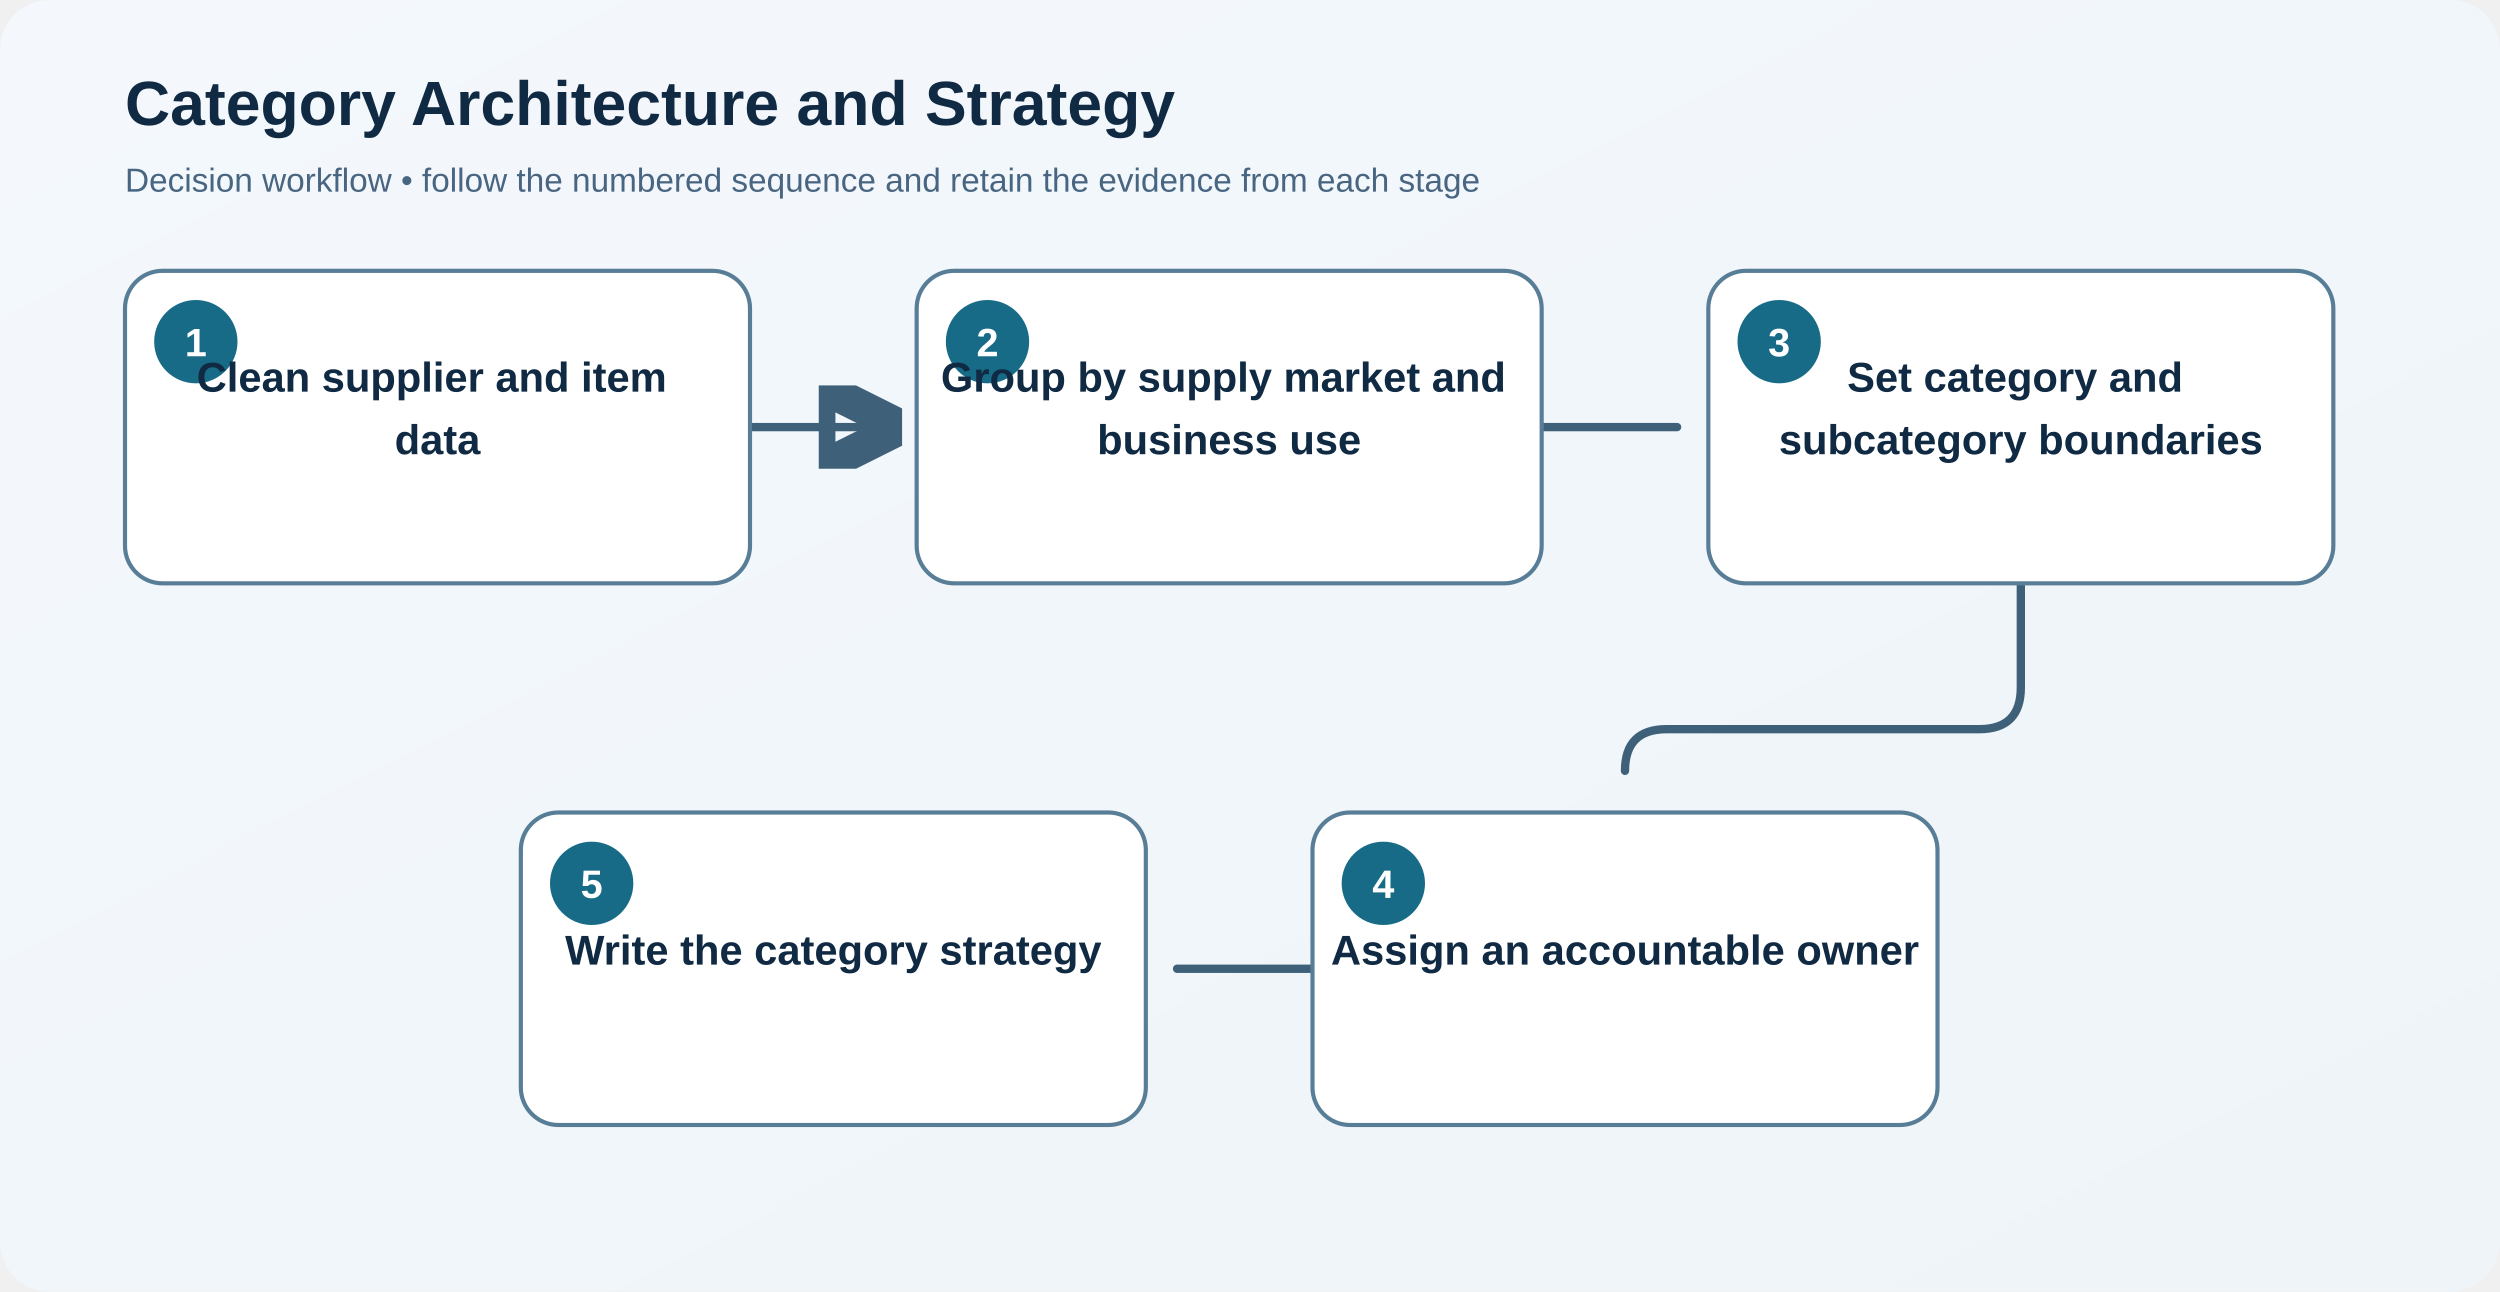
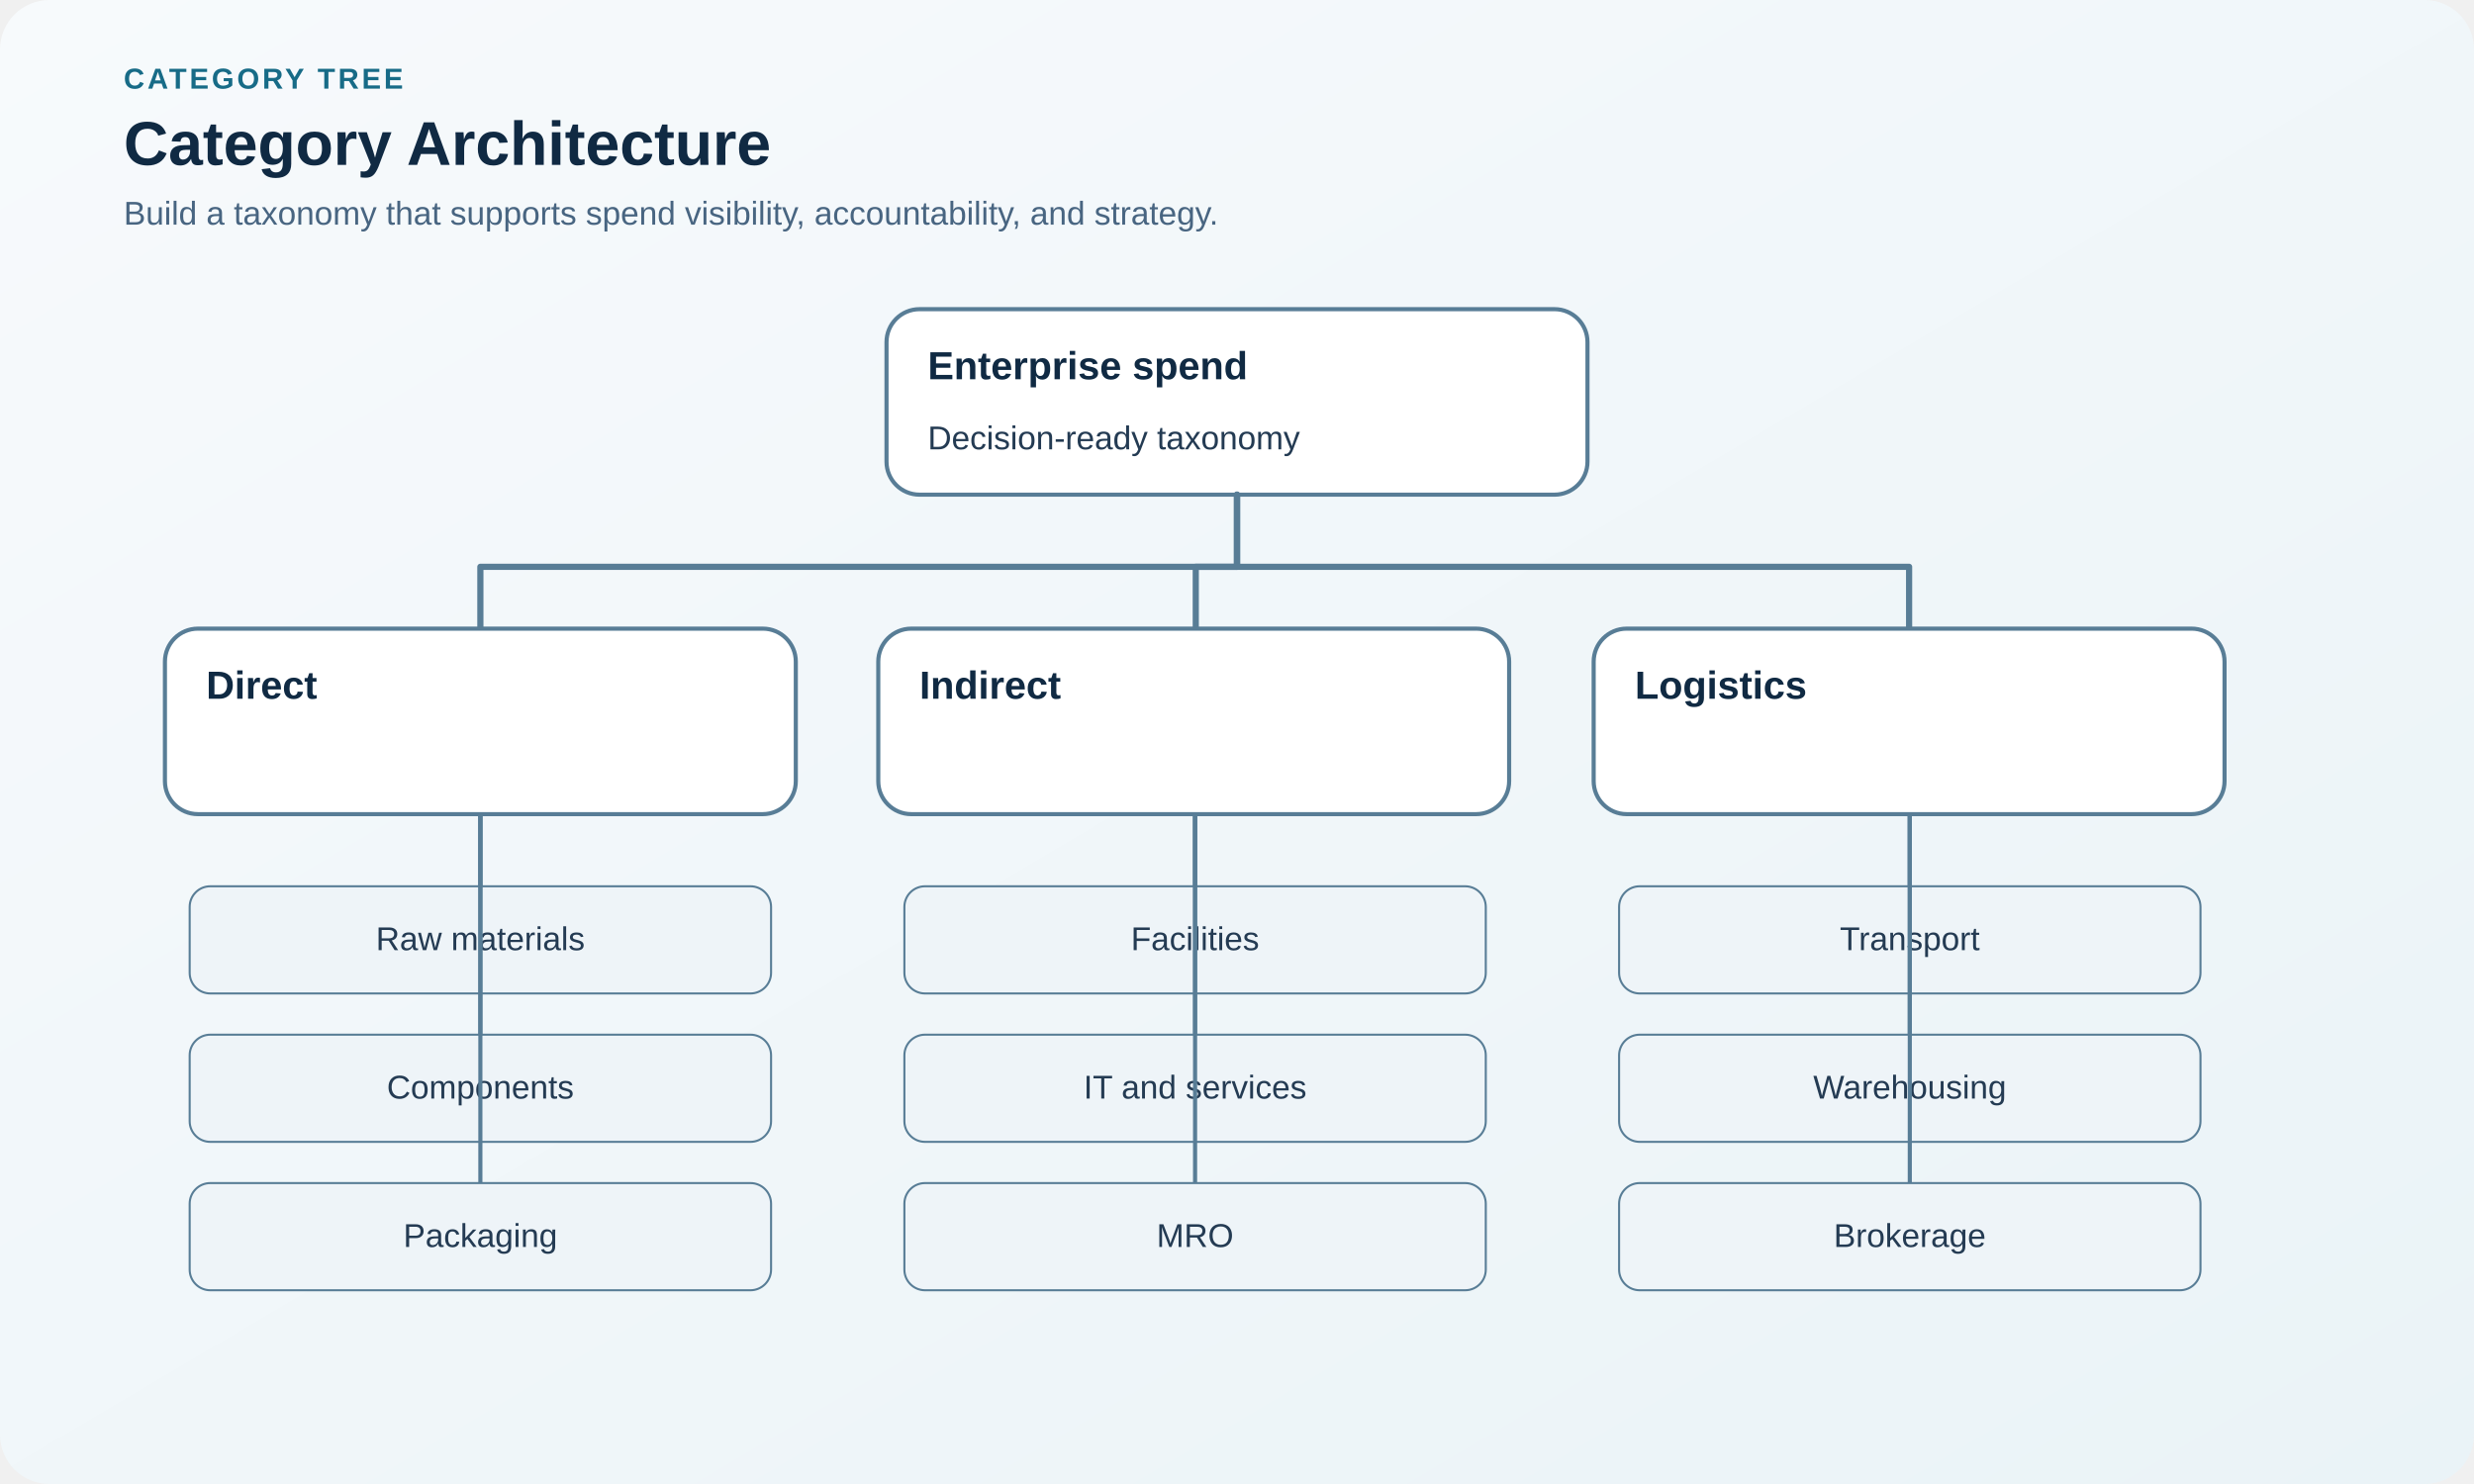
- <svg xmlns="http://www.w3.org/2000/svg" width="1200" height="620" viewBox="0 0 1200 620" role="img" aria-labelledby="title desc">
+ <svg xmlns="http://www.w3.org/2000/svg" width="1200" height="720" viewBox="0 0 1200 720" role="img" aria-labelledby="title desc">
  <defs>
    <linearGradient id="bg" x1="0" x2="1" y1="0" y2="1">
-       <stop offset="0" stop-color="#f4f8fc" />
-       <stop offset="1" stop-color="#eef4f8" />
+       <stop offset="0" stop-color="#f7fafc" />
+       <stop offset="1" stop-color="#eaf3f7" />
    </linearGradient>
    <marker id="arrow" markerWidth="10" markerHeight="10" refX="8" refY="5" orient="auto">
-       <path d="M0 0 L10 5 L0 10 Z" fill="#3e6078" />
+       <path d="M0 0 L10 5 L0 10 Z" fill="#486581" />
    </marker>
  </defs>
-   <style>text{font-family:Arial,Helvetica,sans-serif}.heading{font-size:30px;font-weight:700;fill:#102a43}.sub{font-size:16px;fill:#486581}.label{font-size:20px;font-weight:700;fill:#102a43}.num{font-size:19px;font-weight:700;fill:#fff}g rect{fill:#fff;stroke:#587d96;stroke-width:2}g circle{fill:#176b87}path{fill:none;stroke:#3e6078;stroke-width:4;stroke-linecap:round;stroke-linejoin:round;marker-end:url(#arrow)}</style>
-   <rect width="1200" height="620" rx="24" fill="url(#bg)" />
-   <text class="heading" x="60" y="60">Category Architecture and Strategy</text>
-   <text class="sub" x="60" y="92">Decision workflow • follow the numbered sequence and retain the evidence from each stage</text>
-   <path d="M360 205 H425" />
-   <path d="M740 205 H805" />
-   <path d="M970 280 V330 Q970 350 950 350 H800 Q780 350 780 370" />
-   <path d="M630 465 H565" />
+   <style>text{font-family:Arial,Helvetica,sans-serif}.title{font-size:30px;font-weight:700;fill:#102a43}.eyebrow{font-size:14px;font-weight:700;letter-spacing:1.4px;fill:#176b87}.subtitle{font-size:16px;fill:#486581}.label{font-size:19px;font-weight:700;fill:#102a43}.barlabel{font-size:15px;font-weight:700;fill:#fff}.body{font-size:16px;fill:#243b53}.small{font-size:14px;fill:#486581}.metric{font-size:24px;font-weight:700;fill:#176b87}.white{fill:#fff}.line{fill:none;stroke:#587d96;stroke-width:3;stroke-linecap:round;stroke-linejoin:round}.arrow{fill:none;stroke:#486581;stroke-width:3;stroke-linecap:round;marker-end:url(#arrow)}</style>
+   <rect width="1200" height="720" rx="24" fill="url(#bg)" />
+   <text x="60" y="43" class="eyebrow" text-anchor="start">
+     <tspan x="60" y="43">CATEGORY TREE</tspan>
+   </text>
+   <text x="60" y="80" class="title" text-anchor="start">
+     <tspan x="60" y="80">Category Architecture</tspan>
+   </text>
+   <text x="60" y="109" class="subtitle" text-anchor="start">
+     <tspan x="60" y="109">Build a taxonomy that supports spend visibility, accountability, and strategy.</tspan>
+   </text>
  <g>
-     <rect x="60" y="130" width="300" height="150" rx="18" />
-     <circle cx="94" cy="164" r="20" />
-     <text class="num" x="94" y="171" text-anchor="middle">1</text>
-     <text class="label" text-anchor="middle">
-       <tspan x="210" y="188">Clean supplier and item</tspan>
-       <tspan x="210" y="218">data</tspan>
+     <rect x="430" y="150" width="340" height="90" rx="16" fill="#ffffff" stroke="#587d96" stroke-width="2" />
+     <text x="450" y="184" class="label" text-anchor="start">
+       <tspan x="450" y="184">Enterprise spend</tspan>
+     </text>
+     <text x="450" y="218" class="body" text-anchor="start">
+       <tspan x="450" y="218">Decision-ready taxonomy</tspan>
    </text>
  </g>
+   <path d="M600 240 V275 H233 V305" class="line" />
  <g>
-     <rect x="440" y="130" width="300" height="150" rx="18" />
-     <circle cx="474" cy="164" r="20" />
-     <text class="num" x="474" y="171" text-anchor="middle">2</text>
-     <text class="label" text-anchor="middle">
-       <tspan x="590" y="188">Group by supply market and</tspan>
-       <tspan x="590" y="218">business use</tspan>
+     <rect x="80" y="305" width="306" height="90" rx="16" fill="#ffffff" stroke="#587d96" stroke-width="2" />
+     <text x="100" y="339" class="label" text-anchor="start">
+       <tspan x="100" y="339">Direct</tspan>
    </text>
  </g>
+   <line x1="233.0" y1="395" x2="233.0" y2="430" stroke="#587d96" stroke-width="2" />
+   <rect x="92.0" y="430" width="282" height="52" rx="10" fill="#eef4f8" stroke="#587d96" />
+   <text x="233.0" y="461" class="body" text-anchor="middle">
+     <tspan x="233.0" y="461">Raw materials</tspan>
+   </text>
+   <line x1="233.0" y1="395" x2="233.0" y2="502" stroke="#587d96" stroke-width="2" />
+   <rect x="92.0" y="502" width="282" height="52" rx="10" fill="#eef4f8" stroke="#587d96" />
+   <text x="233.0" y="533" class="body" text-anchor="middle">
+     <tspan x="233.0" y="533">Components</tspan>
+   </text>
+   <line x1="233.0" y1="395" x2="233.0" y2="574" stroke="#587d96" stroke-width="2" />
+   <rect x="92.0" y="574" width="282" height="52" rx="10" fill="#eef4f8" stroke="#587d96" />
+   <text x="233.0" y="605" class="body" text-anchor="middle">
+     <tspan x="233.0" y="605">Packaging</tspan>
+   </text>
+   <path d="M600 240 V275 H580 V305" class="line" />
  <g>
-     <rect x="820" y="130" width="300" height="150" rx="18" />
-     <circle cx="854" cy="164" r="20" />
-     <text class="num" x="854" y="171" text-anchor="middle">3</text>
-     <text class="label" text-anchor="middle">
-       <tspan x="970" y="188">Set category and</tspan>
-       <tspan x="970" y="218">subcategory boundaries</tspan>
+     <rect x="426" y="305" width="306" height="90" rx="16" fill="#ffffff" stroke="#587d96" stroke-width="2" />
+     <text x="446" y="339" class="label" text-anchor="start">
+       <tspan x="446" y="339">Indirect</tspan>
    </text>
  </g>
+   <line x1="579.667" y1="395" x2="579.667" y2="430" stroke="#587d96" stroke-width="2" />
+   <rect x="438.667" y="430" width="282" height="52" rx="10" fill="#eef4f8" stroke="#587d96" />
+   <text x="579.667" y="461" class="body" text-anchor="middle">
+     <tspan x="579.667" y="461">Facilities</tspan>
+   </text>
+   <line x1="579.667" y1="395" x2="579.667" y2="502" stroke="#587d96" stroke-width="2" />
+   <rect x="438.667" y="502" width="282" height="52" rx="10" fill="#eef4f8" stroke="#587d96" />
+   <text x="579.667" y="533" class="body" text-anchor="middle">
+     <tspan x="579.667" y="533">IT and services</tspan>
+   </text>
+   <line x1="579.667" y1="395" x2="579.667" y2="574" stroke="#587d96" stroke-width="2" />
+   <rect x="438.667" y="574" width="282" height="52" rx="10" fill="#eef4f8" stroke="#587d96" />
+   <text x="579.667" y="605" class="body" text-anchor="middle">
+     <tspan x="579.667" y="605">MRO</tspan>
+   </text>
+   <path d="M600 240 V275 H926 V305" class="line" />
  <g>
-     <rect x="630" y="390" width="300" height="150" rx="18" />
-     <circle cx="664" cy="424" r="20" />
-     <text class="num" x="664" y="431" text-anchor="middle">4</text>
-     <text class="label" text-anchor="middle">
-       <tspan x="780" y="463">Assign an accountable owner</tspan>
+     <rect x="773" y="305" width="306" height="90" rx="16" fill="#ffffff" stroke="#587d96" stroke-width="2" />
+     <text x="793" y="339" class="label" text-anchor="start">
+       <tspan x="793" y="339">Logistics</tspan>
    </text>
  </g>
-   <g>
-     <rect x="250" y="390" width="300" height="150" rx="18" />
-     <circle cx="284" cy="424" r="20" />
-     <text class="num" x="284" y="431" text-anchor="middle">5</text>
-     <text class="label" text-anchor="middle">
-       <tspan x="400" y="463">Write the category strategy</tspan>
-     </text>
-   </g>
+   <line x1="926.333" y1="395" x2="926.333" y2="430" stroke="#587d96" stroke-width="2" />
+   <rect x="785.333" y="430" width="282" height="52" rx="10" fill="#eef4f8" stroke="#587d96" />
+   <text x="926.333" y="461" class="body" text-anchor="middle">
+     <tspan x="926.333" y="461">Transport</tspan>
+   </text>
+   <line x1="926.333" y1="395" x2="926.333" y2="502" stroke="#587d96" stroke-width="2" />
+   <rect x="785.333" y="502" width="282" height="52" rx="10" fill="#eef4f8" stroke="#587d96" />
+   <text x="926.333" y="533" class="body" text-anchor="middle">
+     <tspan x="926.333" y="533">Warehousing</tspan>
+   </text>
+   <line x1="926.333" y1="395" x2="926.333" y2="574" stroke="#587d96" stroke-width="2" />
+   <rect x="785.333" y="574" width="282" height="52" rx="10" fill="#eef4f8" stroke="#587d96" />
+   <text x="926.333" y="605" class="body" text-anchor="middle">
+     <tspan x="926.333" y="605">Brokerage</tspan>
+   </text>
</svg>
